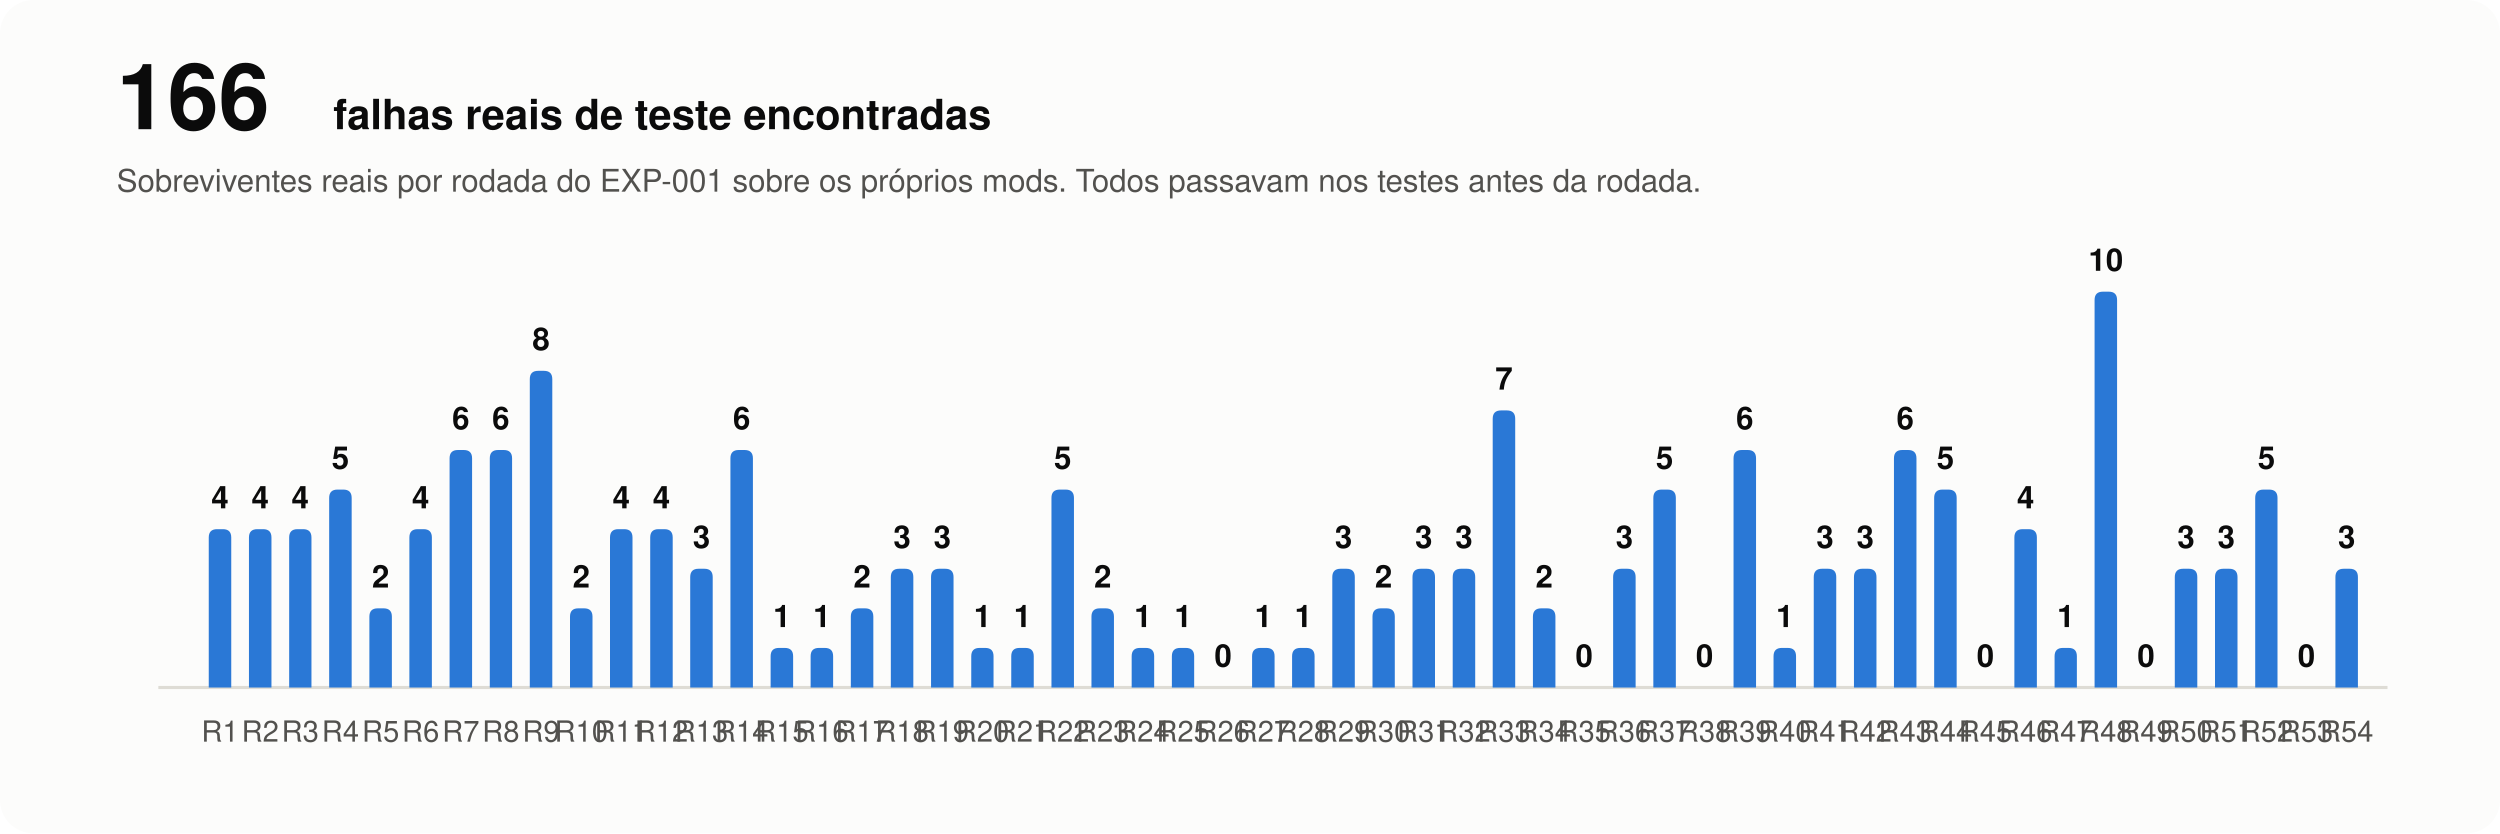
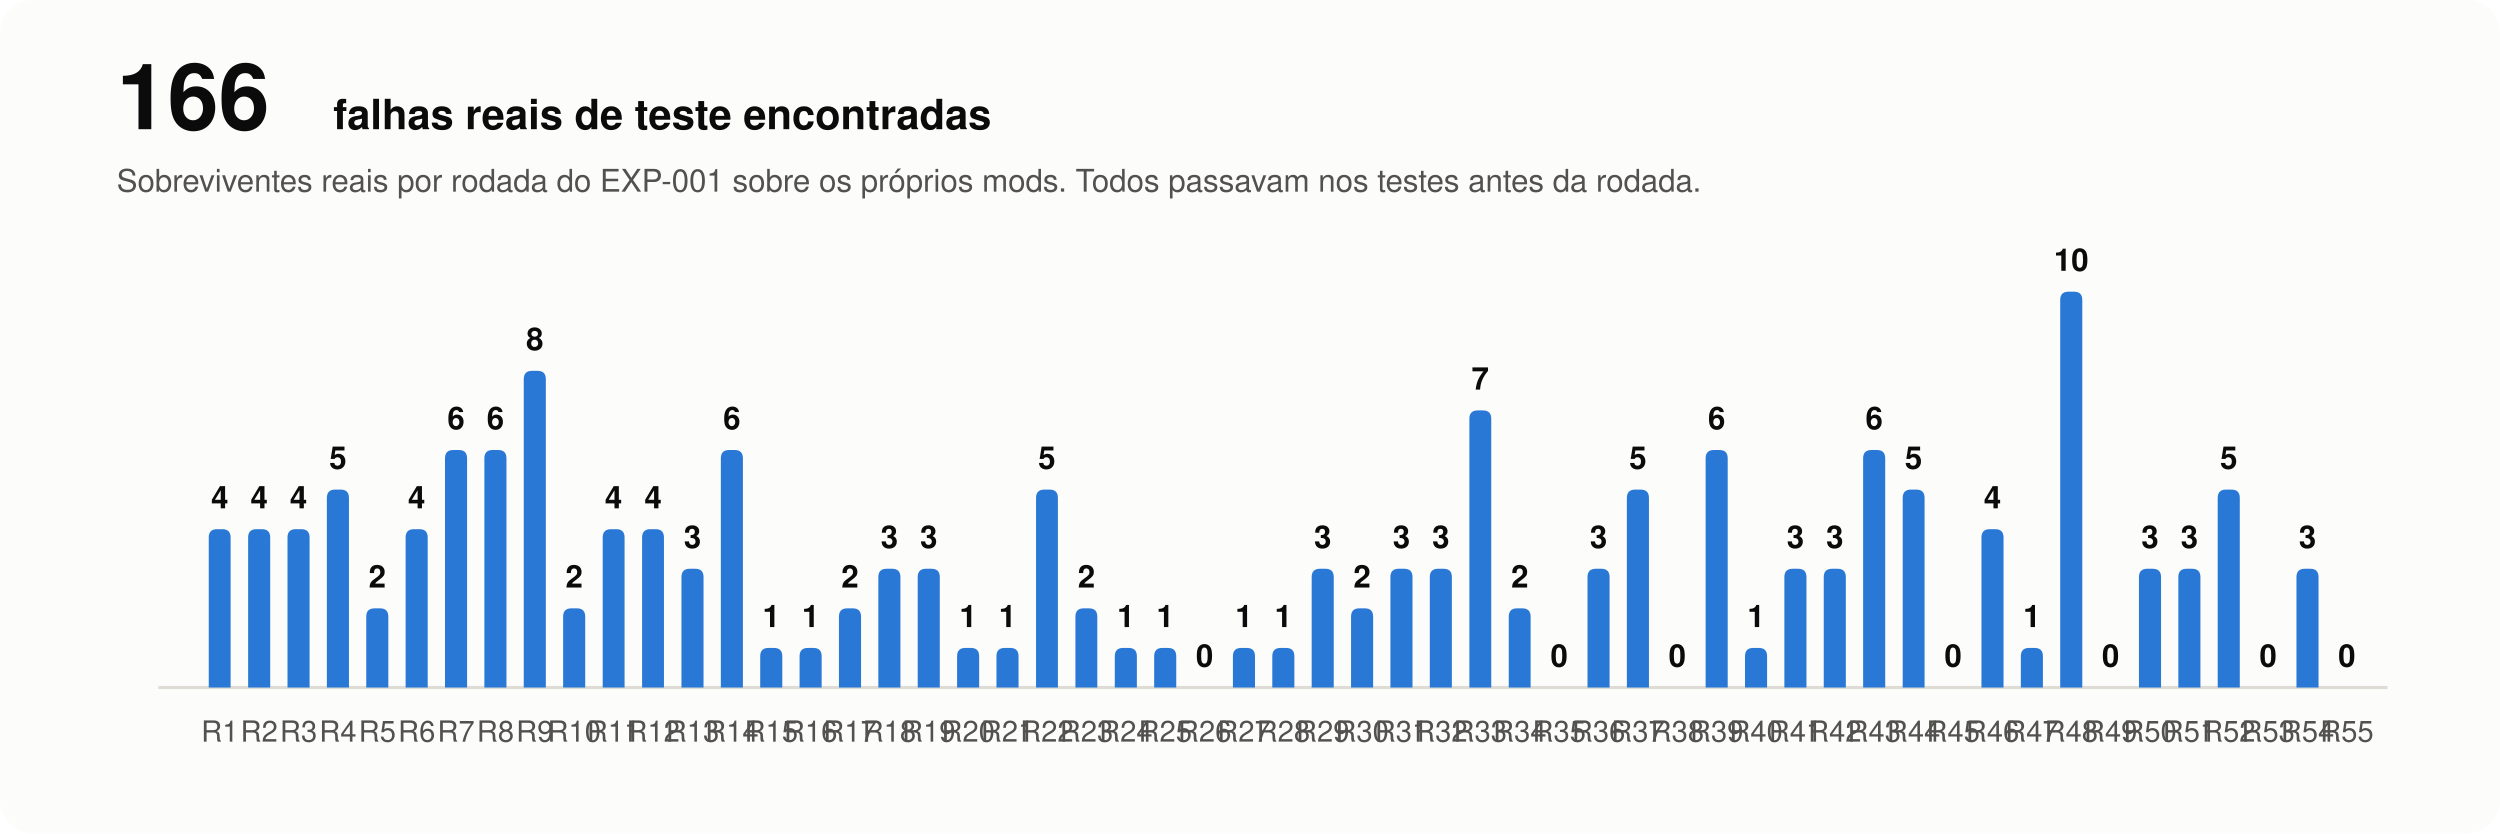
- <svg xmlns="http://www.w3.org/2000/svg" viewBox="0 0 1200 400" width="1200" height="400" role="img" aria-label="166 falhas reais de teste encontradas em 54 rodadas" font-family="ui-sans-serif, -apple-system, 'Segoe UI', Helvetica, Arial, sans-serif">
+ <svg xmlns="http://www.w3.org/2000/svg" viewBox="0 0 1200 400" width="1200" height="400" role="img" aria-label="166 falhas reais de teste encontradas em 55 rodadas" font-family="ui-sans-serif, -apple-system, 'Segoe UI', Helvetica, Arial, sans-serif">
  <style>
  .sup { fill: #fcfcfb; } .sup2 { fill: #f3f2ef; } .borda { stroke: #dedcd5; }
  .t1 { fill: #0b0b0b; } .t2 { fill: #52514e; } .t3 { fill: #8a887f; }
  .ac { fill: #2a78d6; } .acs { stroke: #2a78d6; } .acf { fill: #e8f1fb; }
  .ok { fill: #0f7a3d; } .okf { fill: #e3f3e8; }
  @media (prefers-color-scheme: dark) {
    .sup { fill: #1a1a19; } .sup2 { fill: #232322; } .borda { stroke: #3a3936; }
    .t1 { fill: #f0efec; } .t2 { fill: #c3c2b7; } .t3 { fill: #8f8d84; }
    .ac { fill: #3987e5; } .acs { stroke: #3987e5; } .acf { fill: #1d2c40; }
    .ok { fill: #4cc27a; } .okf { fill: #16301f; }
  }
  @media (prefers-reduced-motion: reduce) { * { animation: none !important; } }

  .barra { transform-box: fill-box; transform-origin: bottom; animation: cresce 1.1s cubic-bezier(.2,.8,.2,1); }
  @keyframes cresce { from { transform: scaleY(0); } to { transform: scaleY(1); } }
</style>
  <rect width="1200" height="400" rx="16" class="sup" />
  <text x="56" y="62" font-size="44" font-weight="800" class="t1">166</text>
  <text x="160" y="62" font-size="20" font-weight="700" class="t1">falhas reais de teste encontradas</text>
  <text x="56" y="92" font-size="15" class="t2">Sobreviventes reais por rodada do EXP-001 sobre os próprios mods. Todos passavam nos testes antes da rodada.</text>
  <line x1="76" y1="330" x2="1146" y2="330" class="borda" stroke-width="1.5" />
  <g class="barra">
-     <path d="M100.2,330 L100.2,258.0 Q100.2,254.0 104.2,254.0 L107.0,254.0 Q111.0,254.0 111.0,258.0 L111.0,330 Z" class="ac" />
-   </g>
-   <text x="105.6" y="244.0" font-size="15" font-weight="700" class="t1" text-anchor="middle">4</text>
-   <text x="105.6" y="356" font-size="14" class="t2" text-anchor="middle">R1</text>
-   <g class="barra">
-     <path d="M119.5,330 L119.5,258.0 Q119.5,254.0 123.5,254.0 L126.3,254.0 Q130.3,254.0 130.3,258.0 L130.3,330 Z" class="ac" />
-   </g>
-   <text x="124.9" y="244.0" font-size="15" font-weight="700" class="t1" text-anchor="middle">4</text>
-   <text x="124.9" y="356" font-size="14" class="t2" text-anchor="middle">R2</text>
-   <g class="barra">
-     <path d="M138.8,330 L138.8,258.0 Q138.8,254.0 142.8,254.0 L145.5,254.0 Q149.5,254.0 149.5,258.0 L149.5,330 Z" class="ac" />
-   </g>
-   <text x="144.1" y="244.0" font-size="15" font-weight="700" class="t1" text-anchor="middle">4</text>
-   <text x="144.1" y="356" font-size="14" class="t2" text-anchor="middle">R3</text>
-   <g class="barra">
-     <path d="M158.0,330 L158.0,239.0 Q158.0,235.0 162.0,235.0 L164.8,235.0 Q168.8,235.0 168.8,239.0 L168.8,330 Z" class="ac" />
-   </g>
-   <text x="163.4" y="225.0" font-size="15" font-weight="700" class="t1" text-anchor="middle">5</text>
-   <text x="163.4" y="356" font-size="14" class="t2" text-anchor="middle">R4</text>
-   <g class="barra">
-     <path d="M177.3,330 L177.3,296.0 Q177.3,292.0 181.3,292.0 L184.1,292.0 Q188.1,292.0 188.1,296.0 L188.1,330 Z" class="ac" />
-   </g>
-   <text x="182.7" y="282.0" font-size="15" font-weight="700" class="t1" text-anchor="middle">2</text>
-   <text x="182.7" y="356" font-size="14" class="t2" text-anchor="middle">R5</text>
-   <g class="barra">
-     <path d="M196.5,330 L196.5,258.0 Q196.5,254.0 200.5,254.0 L203.3,254.0 Q207.3,254.0 207.3,258.0 L207.3,330 Z" class="ac" />
-   </g>
-   <text x="201.9" y="244.0" font-size="15" font-weight="700" class="t1" text-anchor="middle">4</text>
-   <text x="201.9" y="356" font-size="14" class="t2" text-anchor="middle">R6</text>
-   <g class="barra">
-     <path d="M215.8,330 L215.8,220.0 Q215.8,216.0 219.8,216.0 L222.6,216.0 Q226.6,216.0 226.6,220.0 L226.6,330 Z" class="ac" />
-   </g>
-   <text x="221.2" y="206.0" font-size="15" font-weight="700" class="t1" text-anchor="middle">6</text>
-   <text x="221.2" y="356" font-size="14" class="t2" text-anchor="middle">R7</text>
-   <g class="barra">
-     <path d="M235.1,330 L235.1,220.0 Q235.1,216.0 239.1,216.0 L241.8,216.0 Q245.8,216.0 245.8,220.0 L245.8,330 Z" class="ac" />
-   </g>
-   <text x="240.4" y="206.0" font-size="15" font-weight="700" class="t1" text-anchor="middle">6</text>
-   <text x="240.4" y="356" font-size="14" class="t2" text-anchor="middle">R8</text>
-   <g class="barra">
-     <path d="M254.3,330 L254.3,182.0 Q254.3,178.0 258.3,178.0 L261.1,178.0 Q265.1,178.0 265.1,182.0 L265.1,330 Z" class="ac" />
-   </g>
-   <text x="259.7" y="168.0" font-size="15" font-weight="700" class="t1" text-anchor="middle">8</text>
-   <text x="259.7" y="356" font-size="14" class="t2" text-anchor="middle">R9</text>
-   <g class="barra">
-     <path d="M273.6,330 L273.6,296.0 Q273.6,292.0 277.6,292.0 L280.4,292.0 Q284.4,292.0 284.4,296.0 L284.4,330 Z" class="ac" />
-   </g>
-   <text x="279.0" y="282.0" font-size="15" font-weight="700" class="t1" text-anchor="middle">2</text>
-   <text x="279.0" y="356" font-size="14" class="t2" text-anchor="middle">R10</text>
-   <g class="barra">
-     <path d="M292.8,330 L292.8,258.0 Q292.8,254.0 296.8,254.0 L299.6,254.0 Q303.6,254.0 303.6,258.0 L303.6,330 Z" class="ac" />
-   </g>
-   <text x="298.2" y="244.0" font-size="15" font-weight="700" class="t1" text-anchor="middle">4</text>
-   <text x="298.2" y="356" font-size="14" class="t2" text-anchor="middle">R11</text>
-   <g class="barra">
-     <path d="M312.1,330 L312.1,258.0 Q312.1,254.0 316.1,254.0 L318.9,254.0 Q322.9,254.0 322.9,258.0 L322.9,330 Z" class="ac" />
-   </g>
-   <text x="317.5" y="244.0" font-size="15" font-weight="700" class="t1" text-anchor="middle">4</text>
-   <text x="317.5" y="356" font-size="14" class="t2" text-anchor="middle">R12</text>
-   <g class="barra">
-     <path d="M331.3,330 L331.3,277.0 Q331.3,273.0 335.3,273.0 L338.1,273.0 Q342.1,273.0 342.1,277.0 L342.1,330 Z" class="ac" />
-   </g>
-   <text x="336.7" y="263.0" font-size="15" font-weight="700" class="t1" text-anchor="middle">3</text>
-   <text x="336.7" y="356" font-size="14" class="t2" text-anchor="middle">R13</text>
-   <g class="barra">
-     <path d="M350.6,330 L350.6,220.0 Q350.6,216.0 354.6,216.0 L357.4,216.0 Q361.4,216.0 361.4,220.0 L361.4,330 Z" class="ac" />
-   </g>
-   <text x="356.0" y="206.0" font-size="15" font-weight="700" class="t1" text-anchor="middle">6</text>
-   <text x="356.0" y="356" font-size="14" class="t2" text-anchor="middle">R14</text>
-   <g class="barra">
-     <path d="M369.9,330 L369.9,315.0 Q369.9,311.0 373.9,311.0 L376.7,311.0 Q380.7,311.0 380.7,315.0 L380.7,330 Z" class="ac" />
-   </g>
-   <text x="375.3" y="301.0" font-size="15" font-weight="700" class="t1" text-anchor="middle">1</text>
-   <text x="375.3" y="356" font-size="14" class="t2" text-anchor="middle">R15</text>
-   <g class="barra">
-     <path d="M389.1,330 L389.1,315.0 Q389.1,311.0 393.1,311.0 L395.9,311.0 Q399.9,311.0 399.9,315.0 L399.9,330 Z" class="ac" />
-   </g>
-   <text x="394.5" y="301.0" font-size="15" font-weight="700" class="t1" text-anchor="middle">1</text>
-   <text x="394.5" y="356" font-size="14" class="t2" text-anchor="middle">R16</text>
-   <g class="barra">
-     <path d="M408.4,330 L408.4,296.0 Q408.4,292.0 412.4,292.0 L415.2,292.0 Q419.2,292.0 419.2,296.0 L419.2,330 Z" class="ac" />
-   </g>
-   <text x="413.8" y="282.0" font-size="15" font-weight="700" class="t1" text-anchor="middle">2</text>
-   <text x="413.8" y="356" font-size="14" class="t2" text-anchor="middle">R17</text>
-   <g class="barra">
-     <path d="M427.6,330 L427.6,277.0 Q427.6,273.0 431.6,273.0 L434.4,273.0 Q438.4,273.0 438.4,277.0 L438.4,330 Z" class="ac" />
-   </g>
-   <text x="433.0" y="263.0" font-size="15" font-weight="700" class="t1" text-anchor="middle">3</text>
-   <text x="433.0" y="356" font-size="14" class="t2" text-anchor="middle">R18</text>
-   <g class="barra">
-     <path d="M446.9,330 L446.9,277.0 Q446.9,273.0 450.9,273.0 L453.7,273.0 Q457.7,273.0 457.7,277.0 L457.7,330 Z" class="ac" />
-   </g>
-   <text x="452.3" y="263.0" font-size="15" font-weight="700" class="t1" text-anchor="middle">3</text>
-   <text x="452.3" y="356" font-size="14" class="t2" text-anchor="middle">R19</text>
-   <g class="barra">
-     <path d="M466.2,330 L466.2,315.0 Q466.2,311.0 470.2,311.0 L472.9,311.0 Q476.9,311.0 476.9,315.0 L476.9,330 Z" class="ac" />
-   </g>
-   <text x="471.6" y="301.0" font-size="15" font-weight="700" class="t1" text-anchor="middle">1</text>
-   <text x="471.6" y="356" font-size="14" class="t2" text-anchor="middle">R20</text>
-   <g class="barra">
-     <path d="M485.4,330 L485.4,315.0 Q485.4,311.0 489.4,311.0 L492.2,311.0 Q496.2,311.0 496.2,315.0 L496.2,330 Z" class="ac" />
-   </g>
-   <text x="490.8" y="301.0" font-size="15" font-weight="700" class="t1" text-anchor="middle">1</text>
-   <text x="490.8" y="356" font-size="14" class="t2" text-anchor="middle">R21</text>
-   <g class="barra">
-     <path d="M504.7,330 L504.7,239.0 Q504.7,235.0 508.7,235.0 L511.5,235.0 Q515.5,235.0 515.5,239.0 L515.5,330 Z" class="ac" />
-   </g>
-   <text x="510.1" y="225.0" font-size="15" font-weight="700" class="t1" text-anchor="middle">5</text>
-   <text x="510.1" y="356" font-size="14" class="t2" text-anchor="middle">R22</text>
-   <g class="barra">
-     <path d="M523.9,330 L523.9,296.0 Q523.9,292.0 527.9,292.0 L530.7,292.0 Q534.7,292.0 534.7,296.0 L534.7,330 Z" class="ac" />
-   </g>
-   <text x="529.3" y="282.0" font-size="15" font-weight="700" class="t1" text-anchor="middle">2</text>
-   <text x="529.3" y="356" font-size="14" class="t2" text-anchor="middle">R23</text>
-   <g class="barra">
-     <path d="M543.2,330 L543.2,315.0 Q543.2,311.0 547.2,311.0 L550.0,311.0 Q554.0,311.0 554.0,315.0 L554.0,330 Z" class="ac" />
-   </g>
-   <text x="548.6" y="301.0" font-size="15" font-weight="700" class="t1" text-anchor="middle">1</text>
-   <text x="548.6" y="356" font-size="14" class="t2" text-anchor="middle">R24</text>
-   <g class="barra">
-     <path d="M562.5,330 L562.5,315.0 Q562.5,311.0 566.5,311.0 L569.2,311.0 Q573.2,311.0 573.2,315.0 L573.2,330 Z" class="ac" />
-   </g>
-   <text x="567.9" y="301.0" font-size="15" font-weight="700" class="t1" text-anchor="middle">1</text>
-   <text x="567.9" y="356" font-size="14" class="t2" text-anchor="middle">R25</text>
-   <g class="barra">
-     <path d="M581.7,330 L581.7,330.0 Q581.7,330.0 581.7,330.0 L592.5,330.0 Q592.5,330.0 592.5,330.0 L592.5,330 Z" class="ac" />
-   </g>
-   <text x="587.1" y="320.0" font-size="15" font-weight="700" class="t1" text-anchor="middle">0</text>
-   <text x="587.1" y="356" font-size="14" class="t2" text-anchor="middle">R26</text>
-   <g class="barra">
-     <path d="M601.0,330 L601.0,315.0 Q601.0,311.0 605.0,311.0 L607.8,311.0 Q611.8,311.0 611.8,315.0 L611.8,330 Z" class="ac" />
-   </g>
-   <text x="606.4" y="301.0" font-size="15" font-weight="700" class="t1" text-anchor="middle">1</text>
-   <text x="606.4" y="356" font-size="14" class="t2" text-anchor="middle">R27</text>
-   <g class="barra">
-     <path d="M620.2,330 L620.2,315.0 Q620.2,311.0 624.2,311.0 L627.0,311.0 Q631.0,311.0 631.0,315.0 L631.0,330 Z" class="ac" />
-   </g>
-   <text x="625.6" y="301.0" font-size="15" font-weight="700" class="t1" text-anchor="middle">1</text>
-   <text x="625.6" y="356" font-size="14" class="t2" text-anchor="middle">R28</text>
-   <g class="barra">
-     <path d="M639.5,330 L639.5,277.0 Q639.5,273.0 643.5,273.0 L646.3,273.0 Q650.3,273.0 650.3,277.0 L650.3,330 Z" class="ac" />
-   </g>
-   <text x="644.9" y="263.0" font-size="15" font-weight="700" class="t1" text-anchor="middle">3</text>
-   <text x="644.9" y="356" font-size="14" class="t2" text-anchor="middle">R29</text>
-   <g class="barra">
-     <path d="M658.8,330 L658.8,296.0 Q658.8,292.0 662.8,292.0 L665.5,292.0 Q669.5,292.0 669.5,296.0 L669.5,330 Z" class="ac" />
-   </g>
-   <text x="664.1" y="282.0" font-size="15" font-weight="700" class="t1" text-anchor="middle">2</text>
-   <text x="664.1" y="356" font-size="14" class="t2" text-anchor="middle">R30</text>
-   <g class="barra">
-     <path d="M678.0,330 L678.0,277.0 Q678.0,273.0 682.0,273.0 L684.8,273.0 Q688.8,273.0 688.8,277.0 L688.8,330 Z" class="ac" />
-   </g>
-   <text x="683.4" y="263.0" font-size="15" font-weight="700" class="t1" text-anchor="middle">3</text>
-   <text x="683.4" y="356" font-size="14" class="t2" text-anchor="middle">R31</text>
-   <g class="barra">
-     <path d="M697.3,330 L697.3,277.0 Q697.3,273.0 701.3,273.0 L704.1,273.0 Q708.1,273.0 708.1,277.0 L708.1,330 Z" class="ac" />
-   </g>
-   <text x="702.7" y="263.0" font-size="15" font-weight="700" class="t1" text-anchor="middle">3</text>
-   <text x="702.7" y="356" font-size="14" class="t2" text-anchor="middle">R32</text>
-   <g class="barra">
-     <path d="M716.5,330 L716.5,201.0 Q716.5,197.0 720.5,197.0 L723.3,197.0 Q727.3,197.0 727.3,201.0 L727.3,330 Z" class="ac" />
-   </g>
-   <text x="721.9" y="187.0" font-size="15" font-weight="700" class="t1" text-anchor="middle">7</text>
-   <text x="721.9" y="356" font-size="14" class="t2" text-anchor="middle">R33</text>
-   <g class="barra">
-     <path d="M735.8,330 L735.8,296.0 Q735.8,292.0 739.8,292.0 L742.6,292.0 Q746.6,292.0 746.6,296.0 L746.6,330 Z" class="ac" />
-   </g>
-   <text x="741.2" y="282.0" font-size="15" font-weight="700" class="t1" text-anchor="middle">2</text>
-   <text x="741.2" y="356" font-size="14" class="t2" text-anchor="middle">R34</text>
-   <g class="barra">
-     <path d="M755.1,330 L755.1,330.0 Q755.1,330.0 755.1,330.0 L765.8,330.0 Q765.8,330.0 765.8,330.0 L765.8,330 Z" class="ac" />
-   </g>
-   <text x="760.4" y="320.0" font-size="15" font-weight="700" class="t1" text-anchor="middle">0</text>
-   <text x="760.4" y="356" font-size="14" class="t2" text-anchor="middle">R35</text>
-   <g class="barra">
-     <path d="M774.3,330 L774.3,277.0 Q774.3,273.0 778.3,273.0 L781.1,273.0 Q785.1,273.0 785.1,277.0 L785.1,330 Z" class="ac" />
-   </g>
-   <text x="779.7" y="263.0" font-size="15" font-weight="700" class="t1" text-anchor="middle">3</text>
-   <text x="779.7" y="356" font-size="14" class="t2" text-anchor="middle">R36</text>
-   <g class="barra">
-     <path d="M793.6,330 L793.6,239.0 Q793.6,235.0 797.6,235.0 L800.4,235.0 Q804.4,235.0 804.4,239.0 L804.4,330 Z" class="ac" />
-   </g>
-   <text x="799.0" y="225.0" font-size="15" font-weight="700" class="t1" text-anchor="middle">5</text>
-   <text x="799.0" y="356" font-size="14" class="t2" text-anchor="middle">R37</text>
-   <g class="barra">
-     <path d="M812.8,330 L812.8,330.0 Q812.8,330.0 812.8,330.0 L823.6,330.0 Q823.6,330.0 823.6,330.0 L823.6,330 Z" class="ac" />
-   </g>
-   <text x="818.2" y="320.0" font-size="15" font-weight="700" class="t1" text-anchor="middle">0</text>
-   <text x="818.2" y="356" font-size="14" class="t2" text-anchor="middle">R38</text>
-   <g class="barra">
-     <path d="M832.1,330 L832.1,220.0 Q832.1,216.0 836.1,216.0 L838.9,216.0 Q842.9,216.0 842.9,220.0 L842.9,330 Z" class="ac" />
-   </g>
-   <text x="837.5" y="206.0" font-size="15" font-weight="700" class="t1" text-anchor="middle">6</text>
-   <text x="837.5" y="356" font-size="14" class="t2" text-anchor="middle">R39</text>
-   <g class="barra">
-     <path d="M851.3,330 L851.3,315.0 Q851.3,311.0 855.3,311.0 L858.1,311.0 Q862.1,311.0 862.1,315.0 L862.1,330 Z" class="ac" />
-   </g>
-   <text x="856.7" y="301.0" font-size="15" font-weight="700" class="t1" text-anchor="middle">1</text>
-   <text x="856.7" y="356" font-size="14" class="t2" text-anchor="middle">R40</text>
-   <g class="barra">
-     <path d="M870.6,330 L870.6,277.0 Q870.6,273.0 874.6,273.0 L877.4,273.0 Q881.4,273.0 881.4,277.0 L881.4,330 Z" class="ac" />
-   </g>
-   <text x="876.0" y="263.0" font-size="15" font-weight="700" class="t1" text-anchor="middle">3</text>
-   <text x="876.0" y="356" font-size="14" class="t2" text-anchor="middle">R41</text>
-   <g class="barra">
-     <path d="M889.9,330 L889.9,277.0 Q889.9,273.0 893.9,273.0 L896.7,273.0 Q900.7,273.0 900.7,277.0 L900.7,330 Z" class="ac" />
-   </g>
-   <text x="895.3" y="263.0" font-size="15" font-weight="700" class="t1" text-anchor="middle">3</text>
-   <text x="895.3" y="356" font-size="14" class="t2" text-anchor="middle">R42</text>
-   <g class="barra">
-     <path d="M909.1,330 L909.1,220.0 Q909.1,216.0 913.1,216.0 L915.9,216.0 Q919.9,216.0 919.9,220.0 L919.9,330 Z" class="ac" />
-   </g>
-   <text x="914.5" y="206.0" font-size="15" font-weight="700" class="t1" text-anchor="middle">6</text>
-   <text x="914.5" y="356" font-size="14" class="t2" text-anchor="middle">R43</text>
-   <g class="barra">
-     <path d="M928.4,330 L928.4,239.0 Q928.4,235.0 932.4,235.0 L935.2,235.0 Q939.2,235.0 939.2,239.0 L939.2,330 Z" class="ac" />
-   </g>
-   <text x="933.8" y="225.0" font-size="15" font-weight="700" class="t1" text-anchor="middle">5</text>
-   <text x="933.8" y="356" font-size="14" class="t2" text-anchor="middle">R44</text>
-   <g class="barra">
-     <path d="M947.6,330 L947.6,330.0 Q947.6,330.0 947.6,330.0 L958.4,330.0 Q958.4,330.0 958.4,330.0 L958.4,330 Z" class="ac" />
-   </g>
-   <text x="953.0" y="320.0" font-size="15" font-weight="700" class="t1" text-anchor="middle">0</text>
-   <text x="953.0" y="356" font-size="14" class="t2" text-anchor="middle">R45</text>
-   <g class="barra">
-     <path d="M966.9,330 L966.9,258.0 Q966.9,254.0 970.9,254.0 L973.7,254.0 Q977.7,254.0 977.7,258.0 L977.7,330 Z" class="ac" />
-   </g>
-   <text x="972.3" y="244.0" font-size="15" font-weight="700" class="t1" text-anchor="middle">4</text>
-   <text x="972.3" y="356" font-size="14" class="t2" text-anchor="middle">R46</text>
-   <g class="barra">
-     <path d="M986.2,330 L986.2,315.0 Q986.2,311.0 990.2,311.0 L992.9,311.0 Q996.9,311.0 996.9,315.0 L996.9,330 Z" class="ac" />
-   </g>
-   <text x="991.6" y="301.0" font-size="15" font-weight="700" class="t1" text-anchor="middle">1</text>
-   <text x="991.6" y="356" font-size="14" class="t2" text-anchor="middle">R47</text>
-   <g class="barra">
-     <path d="M1005.4,330 L1005.4,144.0 Q1005.4,140.0 1009.4,140.0 L1012.2,140.0 Q1016.2,140.0 1016.2,144.0 L1016.2,330 Z" class="ac" />
-   </g>
-   <text x="1010.8" y="130.0" font-size="15" font-weight="700" class="t1" text-anchor="middle">10</text>
-   <text x="1010.8" y="356" font-size="14" class="t2" text-anchor="middle">R48</text>
-   <g class="barra">
-     <path d="M1024.7,330 L1024.7,330.0 Q1024.7,330.0 1024.7,330.0 L1035.5,330.0 Q1035.5,330.0 1035.5,330.0 L1035.5,330 Z" class="ac" />
-   </g>
-   <text x="1030.1" y="320.0" font-size="15" font-weight="700" class="t1" text-anchor="middle">0</text>
-   <text x="1030.1" y="356" font-size="14" class="t2" text-anchor="middle">R49</text>
-   <g class="barra">
-     <path d="M1043.9,330 L1043.9,277.0 Q1043.9,273.0 1047.9,273.0 L1050.7,273.0 Q1054.7,273.0 1054.7,277.0 L1054.7,330 Z" class="ac" />
-   </g>
-   <text x="1049.3" y="263.0" font-size="15" font-weight="700" class="t1" text-anchor="middle">3</text>
-   <text x="1049.3" y="356" font-size="14" class="t2" text-anchor="middle">R50</text>
-   <g class="barra">
-     <path d="M1063.2,330 L1063.2,277.0 Q1063.2,273.0 1067.2,273.0 L1070.0,273.0 Q1074.0,273.0 1074.0,277.0 L1074.0,330 Z" class="ac" />
-   </g>
-   <text x="1068.6" y="263.0" font-size="15" font-weight="700" class="t1" text-anchor="middle">3</text>
-   <text x="1068.6" y="356" font-size="14" class="t2" text-anchor="middle">R51</text>
-   <g class="barra">
-     <path d="M1082.5,330 L1082.5,239.0 Q1082.5,235.0 1086.5,235.0 L1089.2,235.0 Q1093.2,235.0 1093.2,239.0 L1093.2,330 Z" class="ac" />
-   </g>
-   <text x="1087.9" y="225.0" font-size="15" font-weight="700" class="t1" text-anchor="middle">5</text>
-   <text x="1087.9" y="356" font-size="14" class="t2" text-anchor="middle">R52</text>
-   <g class="barra">
-     <path d="M1101.7,330 L1101.7,330.0 Q1101.7,330.0 1101.7,330.0 L1112.5,330.0 Q1112.5,330.0 1112.5,330.0 L1112.5,330 Z" class="ac" />
-   </g>
-   <text x="1107.1" y="320.0" font-size="15" font-weight="700" class="t1" text-anchor="middle">0</text>
-   <text x="1107.1" y="356" font-size="14" class="t2" text-anchor="middle">R53</text>
-   <g class="barra">
-     <path d="M1121.0,330 L1121.0,277.0 Q1121.0,273.0 1125.0,273.0 L1127.8,273.0 Q1131.8,273.0 1131.8,277.0 L1131.8,330 Z" class="ac" />
-   </g>
-   <text x="1126.4" y="263.0" font-size="15" font-weight="700" class="t1" text-anchor="middle">3</text>
-   <text x="1126.4" y="356" font-size="14" class="t2" text-anchor="middle">R54</text>
+     <path d="M100.2,330 L100.2,258.0 Q100.2,254.0 104.2,254.0 L106.7,254.0 Q110.7,254.0 110.7,258.0 L110.7,330 Z" class="ac" />
+   </g>
+   <text x="105.5" y="244.0" font-size="15" font-weight="700" class="t1" text-anchor="middle">4</text>
+   <text x="105.5" y="356" font-size="14" class="t2" text-anchor="middle">R1</text>
+   <g class="barra">
+     <path d="M119.1,330 L119.1,258.0 Q119.1,254.0 123.1,254.0 L125.7,254.0 Q129.7,254.0 129.7,258.0 L129.7,330 Z" class="ac" />
+   </g>
+   <text x="124.4" y="244.0" font-size="15" font-weight="700" class="t1" text-anchor="middle">4</text>
+   <text x="124.4" y="356" font-size="14" class="t2" text-anchor="middle">R2</text>
+   <g class="barra">
+     <path d="M138.0,330 L138.0,258.0 Q138.0,254.0 142.0,254.0 L144.6,254.0 Q148.6,254.0 148.6,258.0 L148.6,330 Z" class="ac" />
+   </g>
+   <text x="143.3" y="244.0" font-size="15" font-weight="700" class="t1" text-anchor="middle">4</text>
+   <text x="143.3" y="356" font-size="14" class="t2" text-anchor="middle">R3</text>
+   <g class="barra">
+     <path d="M156.9,330 L156.9,239.0 Q156.9,235.0 160.9,235.0 L163.5,235.0 Q167.5,235.0 167.5,239.0 L167.5,330 Z" class="ac" />
+   </g>
+   <text x="162.2" y="225.0" font-size="15" font-weight="700" class="t1" text-anchor="middle">5</text>
+   <text x="162.2" y="356" font-size="14" class="t2" text-anchor="middle">R4</text>
+   <g class="barra">
+     <path d="M175.8,330 L175.8,296.0 Q175.8,292.0 179.8,292.0 L182.4,292.0 Q186.4,292.0 186.4,296.0 L186.4,330 Z" class="ac" />
+   </g>
+   <text x="181.1" y="282.0" font-size="15" font-weight="700" class="t1" text-anchor="middle">2</text>
+   <text x="181.1" y="356" font-size="14" class="t2" text-anchor="middle">R5</text>
+   <g class="barra">
+     <path d="M194.7,330 L194.7,258.0 Q194.7,254.0 198.7,254.0 L201.3,254.0 Q205.3,254.0 205.3,258.0 L205.3,330 Z" class="ac" />
+   </g>
+   <text x="200.0" y="244.0" font-size="15" font-weight="700" class="t1" text-anchor="middle">4</text>
+   <text x="200.0" y="356" font-size="14" class="t2" text-anchor="middle">R6</text>
+   <g class="barra">
+     <path d="M213.6,330 L213.6,220.0 Q213.6,216.0 217.6,216.0 L220.2,216.0 Q224.2,216.0 224.2,220.0 L224.2,330 Z" class="ac" />
+   </g>
+   <text x="218.9" y="206.0" font-size="15" font-weight="700" class="t1" text-anchor="middle">6</text>
+   <text x="218.9" y="356" font-size="14" class="t2" text-anchor="middle">R7</text>
+   <g class="barra">
+     <path d="M232.5,330 L232.5,220.0 Q232.5,216.0 236.5,216.0 L239.1,216.0 Q243.1,216.0 243.1,220.0 L243.1,330 Z" class="ac" />
+   </g>
+   <text x="237.8" y="206.0" font-size="15" font-weight="700" class="t1" text-anchor="middle">6</text>
+   <text x="237.8" y="356" font-size="14" class="t2" text-anchor="middle">R8</text>
+   <g class="barra">
+     <path d="M251.4,330 L251.4,182.0 Q251.4,178.0 255.4,178.0 L258.0,178.0 Q262.0,178.0 262.0,182.0 L262.0,330 Z" class="ac" />
+   </g>
+   <text x="256.7" y="168.0" font-size="15" font-weight="700" class="t1" text-anchor="middle">8</text>
+   <text x="256.7" y="356" font-size="14" class="t2" text-anchor="middle">R9</text>
+   <g class="barra">
+     <path d="M270.3,330 L270.3,296.0 Q270.3,292.0 274.3,292.0 L276.9,292.0 Q280.9,292.0 280.9,296.0 L280.9,330 Z" class="ac" />
+   </g>
+   <text x="275.6" y="282.0" font-size="15" font-weight="700" class="t1" text-anchor="middle">2</text>
+   <text x="275.6" y="356" font-size="14" class="t2" text-anchor="middle">R10</text>
+   <g class="barra">
+     <path d="M289.3,330 L289.3,258.0 Q289.3,254.0 293.3,254.0 L295.8,254.0 Q299.8,254.0 299.8,258.0 L299.8,330 Z" class="ac" />
+   </g>
+   <text x="294.5" y="244.0" font-size="15" font-weight="700" class="t1" text-anchor="middle">4</text>
+   <text x="294.5" y="356" font-size="14" class="t2" text-anchor="middle">R11</text>
+   <g class="barra">
+     <path d="M308.2,330 L308.2,258.0 Q308.2,254.0 312.2,254.0 L314.7,254.0 Q318.7,254.0 318.7,258.0 L318.7,330 Z" class="ac" />
+   </g>
+   <text x="313.5" y="244.0" font-size="15" font-weight="700" class="t1" text-anchor="middle">4</text>
+   <text x="313.5" y="356" font-size="14" class="t2" text-anchor="middle">R12</text>
+   <g class="barra">
+     <path d="M327.1,330 L327.1,277.0 Q327.1,273.0 331.1,273.0 L333.7,273.0 Q337.7,273.0 337.7,277.0 L337.7,330 Z" class="ac" />
+   </g>
+   <text x="332.4" y="263.0" font-size="15" font-weight="700" class="t1" text-anchor="middle">3</text>
+   <text x="332.4" y="356" font-size="14" class="t2" text-anchor="middle">R13</text>
+   <g class="barra">
+     <path d="M346.0,330 L346.0,220.0 Q346.0,216.0 350.0,216.0 L352.6,216.0 Q356.6,216.0 356.6,220.0 L356.6,330 Z" class="ac" />
+   </g>
+   <text x="351.3" y="206.0" font-size="15" font-weight="700" class="t1" text-anchor="middle">6</text>
+   <text x="351.3" y="356" font-size="14" class="t2" text-anchor="middle">R14</text>
+   <g class="barra">
+     <path d="M364.9,330 L364.9,315.0 Q364.9,311.0 368.9,311.0 L371.5,311.0 Q375.5,311.0 375.5,315.0 L375.5,330 Z" class="ac" />
+   </g>
+   <text x="370.2" y="301.0" font-size="15" font-weight="700" class="t1" text-anchor="middle">1</text>
+   <text x="370.2" y="356" font-size="14" class="t2" text-anchor="middle">R15</text>
+   <g class="barra">
+     <path d="M383.8,330 L383.8,315.0 Q383.8,311.0 387.8,311.0 L390.4,311.0 Q394.4,311.0 394.4,315.0 L394.4,330 Z" class="ac" />
+   </g>
+   <text x="389.1" y="301.0" font-size="15" font-weight="700" class="t1" text-anchor="middle">1</text>
+   <text x="389.1" y="356" font-size="14" class="t2" text-anchor="middle">R16</text>
+   <g class="barra">
+     <path d="M402.7,330 L402.7,296.0 Q402.7,292.0 406.7,292.0 L409.3,292.0 Q413.3,292.0 413.3,296.0 L413.3,330 Z" class="ac" />
+   </g>
+   <text x="408.0" y="282.0" font-size="15" font-weight="700" class="t1" text-anchor="middle">2</text>
+   <text x="408.0" y="356" font-size="14" class="t2" text-anchor="middle">R17</text>
+   <g class="barra">
+     <path d="M421.6,330 L421.6,277.0 Q421.6,273.0 425.6,273.0 L428.2,273.0 Q432.2,273.0 432.2,277.0 L432.2,330 Z" class="ac" />
+   </g>
+   <text x="426.9" y="263.0" font-size="15" font-weight="700" class="t1" text-anchor="middle">3</text>
+   <text x="426.9" y="356" font-size="14" class="t2" text-anchor="middle">R18</text>
+   <g class="barra">
+     <path d="M440.5,330 L440.5,277.0 Q440.5,273.0 444.5,273.0 L447.1,273.0 Q451.1,273.0 451.1,277.0 L451.1,330 Z" class="ac" />
+   </g>
+   <text x="445.8" y="263.0" font-size="15" font-weight="700" class="t1" text-anchor="middle">3</text>
+   <text x="445.8" y="356" font-size="14" class="t2" text-anchor="middle">R19</text>
+   <g class="barra">
+     <path d="M459.4,330 L459.4,315.0 Q459.4,311.0 463.4,311.0 L466.0,311.0 Q470.0,311.0 470.0,315.0 L470.0,330 Z" class="ac" />
+   </g>
+   <text x="464.7" y="301.0" font-size="15" font-weight="700" class="t1" text-anchor="middle">1</text>
+   <text x="464.7" y="356" font-size="14" class="t2" text-anchor="middle">R20</text>
+   <g class="barra">
+     <path d="M478.3,330 L478.3,315.0 Q478.3,311.0 482.3,311.0 L484.9,311.0 Q488.9,311.0 488.9,315.0 L488.9,330 Z" class="ac" />
+   </g>
+   <text x="483.6" y="301.0" font-size="15" font-weight="700" class="t1" text-anchor="middle">1</text>
+   <text x="483.6" y="356" font-size="14" class="t2" text-anchor="middle">R21</text>
+   <g class="barra">
+     <path d="M497.3,330 L497.3,239.0 Q497.3,235.0 501.3,235.0 L503.8,235.0 Q507.8,235.0 507.8,239.0 L507.8,330 Z" class="ac" />
+   </g>
+   <text x="502.5" y="225.0" font-size="15" font-weight="700" class="t1" text-anchor="middle">5</text>
+   <text x="502.5" y="356" font-size="14" class="t2" text-anchor="middle">R22</text>
+   <g class="barra">
+     <path d="M516.2,330 L516.2,296.0 Q516.2,292.0 520.2,292.0 L522.7,292.0 Q526.7,292.0 526.7,296.0 L526.7,330 Z" class="ac" />
+   </g>
+   <text x="521.5" y="282.0" font-size="15" font-weight="700" class="t1" text-anchor="middle">2</text>
+   <text x="521.5" y="356" font-size="14" class="t2" text-anchor="middle">R23</text>
+   <g class="barra">
+     <path d="M535.1,330 L535.1,315.0 Q535.1,311.0 539.1,311.0 L541.7,311.0 Q545.7,311.0 545.7,315.0 L545.7,330 Z" class="ac" />
+   </g>
+   <text x="540.4" y="301.0" font-size="15" font-weight="700" class="t1" text-anchor="middle">1</text>
+   <text x="540.4" y="356" font-size="14" class="t2" text-anchor="middle">R24</text>
+   <g class="barra">
+     <path d="M554.0,330 L554.0,315.0 Q554.0,311.0 558.0,311.0 L560.6,311.0 Q564.6,311.0 564.6,315.0 L564.6,330 Z" class="ac" />
+   </g>
+   <text x="559.3" y="301.0" font-size="15" font-weight="700" class="t1" text-anchor="middle">1</text>
+   <text x="559.3" y="356" font-size="14" class="t2" text-anchor="middle">R25</text>
+   <g class="barra">
+     <path d="M572.9,330 L572.9,330.0 Q572.9,330.0 572.9,330.0 L583.5,330.0 Q583.5,330.0 583.5,330.0 L583.5,330 Z" class="ac" />
+   </g>
+   <text x="578.2" y="320.0" font-size="15" font-weight="700" class="t1" text-anchor="middle">0</text>
+   <text x="578.2" y="356" font-size="14" class="t2" text-anchor="middle">R26</text>
+   <g class="barra">
+     <path d="M591.8,330 L591.8,315.0 Q591.8,311.0 595.8,311.0 L598.4,311.0 Q602.4,311.0 602.4,315.0 L602.4,330 Z" class="ac" />
+   </g>
+   <text x="597.1" y="301.0" font-size="15" font-weight="700" class="t1" text-anchor="middle">1</text>
+   <text x="597.1" y="356" font-size="14" class="t2" text-anchor="middle">R27</text>
+   <g class="barra">
+     <path d="M610.7,330 L610.7,315.0 Q610.7,311.0 614.7,311.0 L617.3,311.0 Q621.3,311.0 621.3,315.0 L621.3,330 Z" class="ac" />
+   </g>
+   <text x="616.0" y="301.0" font-size="15" font-weight="700" class="t1" text-anchor="middle">1</text>
+   <text x="616.0" y="356" font-size="14" class="t2" text-anchor="middle">R28</text>
+   <g class="barra">
+     <path d="M629.6,330 L629.6,277.0 Q629.6,273.0 633.6,273.0 L636.2,273.0 Q640.2,273.0 640.2,277.0 L640.2,330 Z" class="ac" />
+   </g>
+   <text x="634.9" y="263.0" font-size="15" font-weight="700" class="t1" text-anchor="middle">3</text>
+   <text x="634.9" y="356" font-size="14" class="t2" text-anchor="middle">R29</text>
+   <g class="barra">
+     <path d="M648.5,330 L648.5,296.0 Q648.5,292.0 652.5,292.0 L655.1,292.0 Q659.1,292.0 659.1,296.0 L659.1,330 Z" class="ac" />
+   </g>
+   <text x="653.8" y="282.0" font-size="15" font-weight="700" class="t1" text-anchor="middle">2</text>
+   <text x="653.8" y="356" font-size="14" class="t2" text-anchor="middle">R30</text>
+   <g class="barra">
+     <path d="M667.4,330 L667.4,277.0 Q667.4,273.0 671.4,273.0 L674.0,273.0 Q678.0,273.0 678.0,277.0 L678.0,330 Z" class="ac" />
+   </g>
+   <text x="672.7" y="263.0" font-size="15" font-weight="700" class="t1" text-anchor="middle">3</text>
+   <text x="672.7" y="356" font-size="14" class="t2" text-anchor="middle">R31</text>
+   <g class="barra">
+     <path d="M686.3,330 L686.3,277.0 Q686.3,273.0 690.3,273.0 L692.9,273.0 Q696.9,273.0 696.9,277.0 L696.9,330 Z" class="ac" />
+   </g>
+   <text x="691.6" y="263.0" font-size="15" font-weight="700" class="t1" text-anchor="middle">3</text>
+   <text x="691.6" y="356" font-size="14" class="t2" text-anchor="middle">R32</text>
+   <g class="barra">
+     <path d="M705.3,330 L705.3,201.0 Q705.3,197.0 709.3,197.0 L711.8,197.0 Q715.8,197.0 715.8,201.0 L715.8,330 Z" class="ac" />
+   </g>
+   <text x="710.5" y="187.0" font-size="15" font-weight="700" class="t1" text-anchor="middle">7</text>
+   <text x="710.5" y="356" font-size="14" class="t2" text-anchor="middle">R33</text>
+   <g class="barra">
+     <path d="M724.2,330 L724.2,296.0 Q724.2,292.0 728.2,292.0 L730.7,292.0 Q734.7,292.0 734.7,296.0 L734.7,330 Z" class="ac" />
+   </g>
+   <text x="729.5" y="282.0" font-size="15" font-weight="700" class="t1" text-anchor="middle">2</text>
+   <text x="729.5" y="356" font-size="14" class="t2" text-anchor="middle">R34</text>
+   <g class="barra">
+     <path d="M743.1,330 L743.1,330.0 Q743.1,330.0 743.1,330.0 L753.7,330.0 Q753.7,330.0 753.7,330.0 L753.7,330 Z" class="ac" />
+   </g>
+   <text x="748.4" y="320.0" font-size="15" font-weight="700" class="t1" text-anchor="middle">0</text>
+   <text x="748.4" y="356" font-size="14" class="t2" text-anchor="middle">R35</text>
+   <g class="barra">
+     <path d="M762.0,330 L762.0,277.0 Q762.0,273.0 766.0,273.0 L768.6,273.0 Q772.6,273.0 772.6,277.0 L772.6,330 Z" class="ac" />
+   </g>
+   <text x="767.3" y="263.0" font-size="15" font-weight="700" class="t1" text-anchor="middle">3</text>
+   <text x="767.3" y="356" font-size="14" class="t2" text-anchor="middle">R36</text>
+   <g class="barra">
+     <path d="M780.9,330 L780.9,239.0 Q780.9,235.0 784.9,235.0 L787.5,235.0 Q791.5,235.0 791.5,239.0 L791.5,330 Z" class="ac" />
+   </g>
+   <text x="786.2" y="225.0" font-size="15" font-weight="700" class="t1" text-anchor="middle">5</text>
+   <text x="786.2" y="356" font-size="14" class="t2" text-anchor="middle">R37</text>
+   <g class="barra">
+     <path d="M799.8,330 L799.8,330.0 Q799.8,330.0 799.8,330.0 L810.4,330.0 Q810.4,330.0 810.4,330.0 L810.4,330 Z" class="ac" />
+   </g>
+   <text x="805.1" y="320.0" font-size="15" font-weight="700" class="t1" text-anchor="middle">0</text>
+   <text x="805.1" y="356" font-size="14" class="t2" text-anchor="middle">R38</text>
+   <g class="barra">
+     <path d="M818.7,330 L818.7,220.0 Q818.7,216.0 822.7,216.0 L825.3,216.0 Q829.3,216.0 829.3,220.0 L829.3,330 Z" class="ac" />
+   </g>
+   <text x="824.0" y="206.0" font-size="15" font-weight="700" class="t1" text-anchor="middle">6</text>
+   <text x="824.0" y="356" font-size="14" class="t2" text-anchor="middle">R39</text>
+   <g class="barra">
+     <path d="M837.6,330 L837.6,315.0 Q837.6,311.0 841.6,311.0 L844.2,311.0 Q848.2,311.0 848.2,315.0 L848.2,330 Z" class="ac" />
+   </g>
+   <text x="842.9" y="301.0" font-size="15" font-weight="700" class="t1" text-anchor="middle">1</text>
+   <text x="842.9" y="356" font-size="14" class="t2" text-anchor="middle">R40</text>
+   <g class="barra">
+     <path d="M856.5,330 L856.5,277.0 Q856.5,273.0 860.5,273.0 L863.1,273.0 Q867.1,273.0 867.1,277.0 L867.1,330 Z" class="ac" />
+   </g>
+   <text x="861.8" y="263.0" font-size="15" font-weight="700" class="t1" text-anchor="middle">3</text>
+   <text x="861.8" y="356" font-size="14" class="t2" text-anchor="middle">R41</text>
+   <g class="barra">
+     <path d="M875.4,330 L875.4,277.0 Q875.4,273.0 879.4,273.0 L882.0,273.0 Q886.0,273.0 886.0,277.0 L886.0,330 Z" class="ac" />
+   </g>
+   <text x="880.7" y="263.0" font-size="15" font-weight="700" class="t1" text-anchor="middle">3</text>
+   <text x="880.7" y="356" font-size="14" class="t2" text-anchor="middle">R42</text>
+   <g class="barra">
+     <path d="M894.3,330 L894.3,220.0 Q894.3,216.0 898.3,216.0 L900.9,216.0 Q904.9,216.0 904.9,220.0 L904.9,330 Z" class="ac" />
+   </g>
+   <text x="899.6" y="206.0" font-size="15" font-weight="700" class="t1" text-anchor="middle">6</text>
+   <text x="899.6" y="356" font-size="14" class="t2" text-anchor="middle">R43</text>
+   <g class="barra">
+     <path d="M913.3,330 L913.3,239.0 Q913.3,235.0 917.3,235.0 L919.8,235.0 Q923.8,235.0 923.8,239.0 L923.8,330 Z" class="ac" />
+   </g>
+   <text x="918.5" y="225.0" font-size="15" font-weight="700" class="t1" text-anchor="middle">5</text>
+   <text x="918.5" y="356" font-size="14" class="t2" text-anchor="middle">R44</text>
+   <g class="barra">
+     <path d="M932.2,330 L932.2,330.0 Q932.2,330.0 932.2,330.0 L942.7,330.0 Q942.7,330.0 942.7,330.0 L942.7,330 Z" class="ac" />
+   </g>
+   <text x="937.5" y="320.0" font-size="15" font-weight="700" class="t1" text-anchor="middle">0</text>
+   <text x="937.5" y="356" font-size="14" class="t2" text-anchor="middle">R45</text>
+   <g class="barra">
+     <path d="M951.1,330 L951.1,258.0 Q951.1,254.0 955.1,254.0 L957.7,254.0 Q961.7,254.0 961.7,258.0 L961.7,330 Z" class="ac" />
+   </g>
+   <text x="956.4" y="244.0" font-size="15" font-weight="700" class="t1" text-anchor="middle">4</text>
+   <text x="956.4" y="356" font-size="14" class="t2" text-anchor="middle">R46</text>
+   <g class="barra">
+     <path d="M970.0,330 L970.0,315.0 Q970.0,311.0 974.0,311.0 L976.6,311.0 Q980.6,311.0 980.6,315.0 L980.6,330 Z" class="ac" />
+   </g>
+   <text x="975.3" y="301.0" font-size="15" font-weight="700" class="t1" text-anchor="middle">1</text>
+   <text x="975.3" y="356" font-size="14" class="t2" text-anchor="middle">R47</text>
+   <g class="barra">
+     <path d="M988.9,330 L988.9,144.0 Q988.9,140.0 992.9,140.0 L995.5,140.0 Q999.5,140.0 999.5,144.0 L999.5,330 Z" class="ac" />
+   </g>
+   <text x="994.2" y="130.0" font-size="15" font-weight="700" class="t1" text-anchor="middle">10</text>
+   <text x="994.2" y="356" font-size="14" class="t2" text-anchor="middle">R48</text>
+   <g class="barra">
+     <path d="M1007.8,330 L1007.8,330.0 Q1007.8,330.0 1007.8,330.0 L1018.4,330.0 Q1018.4,330.0 1018.4,330.0 L1018.4,330 Z" class="ac" />
+   </g>
+   <text x="1013.1" y="320.0" font-size="15" font-weight="700" class="t1" text-anchor="middle">0</text>
+   <text x="1013.1" y="356" font-size="14" class="t2" text-anchor="middle">R49</text>
+   <g class="barra">
+     <path d="M1026.7,330 L1026.7,277.0 Q1026.7,273.0 1030.7,273.0 L1033.3,273.0 Q1037.3,273.0 1037.3,277.0 L1037.3,330 Z" class="ac" />
+   </g>
+   <text x="1032.0" y="263.0" font-size="15" font-weight="700" class="t1" text-anchor="middle">3</text>
+   <text x="1032.0" y="356" font-size="14" class="t2" text-anchor="middle">R50</text>
+   <g class="barra">
+     <path d="M1045.6,330 L1045.6,277.0 Q1045.6,273.0 1049.6,273.0 L1052.2,273.0 Q1056.2,273.0 1056.2,277.0 L1056.2,330 Z" class="ac" />
+   </g>
+   <text x="1050.9" y="263.0" font-size="15" font-weight="700" class="t1" text-anchor="middle">3</text>
+   <text x="1050.9" y="356" font-size="14" class="t2" text-anchor="middle">R51</text>
+   <g class="barra">
+     <path d="M1064.5,330 L1064.5,239.0 Q1064.5,235.0 1068.5,235.0 L1071.1,235.0 Q1075.1,235.0 1075.1,239.0 L1075.1,330 Z" class="ac" />
+   </g>
+   <text x="1069.8" y="225.0" font-size="15" font-weight="700" class="t1" text-anchor="middle">5</text>
+   <text x="1069.8" y="356" font-size="14" class="t2" text-anchor="middle">R52</text>
+   <g class="barra">
+     <path d="M1083.4,330 L1083.4,330.0 Q1083.4,330.0 1083.4,330.0 L1094.0,330.0 Q1094.0,330.0 1094.0,330.0 L1094.0,330 Z" class="ac" />
+   </g>
+   <text x="1088.7" y="320.0" font-size="15" font-weight="700" class="t1" text-anchor="middle">0</text>
+   <text x="1088.7" y="356" font-size="14" class="t2" text-anchor="middle">R53</text>
+   <g class="barra">
+     <path d="M1102.3,330 L1102.3,277.0 Q1102.3,273.0 1106.3,273.0 L1108.9,273.0 Q1112.9,273.0 1112.9,277.0 L1112.9,330 Z" class="ac" />
+   </g>
+   <text x="1107.6" y="263.0" font-size="15" font-weight="700" class="t1" text-anchor="middle">3</text>
+   <text x="1107.6" y="356" font-size="14" class="t2" text-anchor="middle">R54</text>
+   <g class="barra">
+     <path d="M1121.3,330 L1121.3,330.0 Q1121.3,330.0 1121.3,330.0 L1131.8,330.0 Q1131.8,330.0 1131.8,330.0 L1131.8,330 Z" class="ac" />
+   </g>
+   <text x="1126.5" y="320.0" font-size="15" font-weight="700" class="t1" text-anchor="middle">0</text>
+   <text x="1126.5" y="356" font-size="14" class="t2" text-anchor="middle">R55</text>
</svg>
